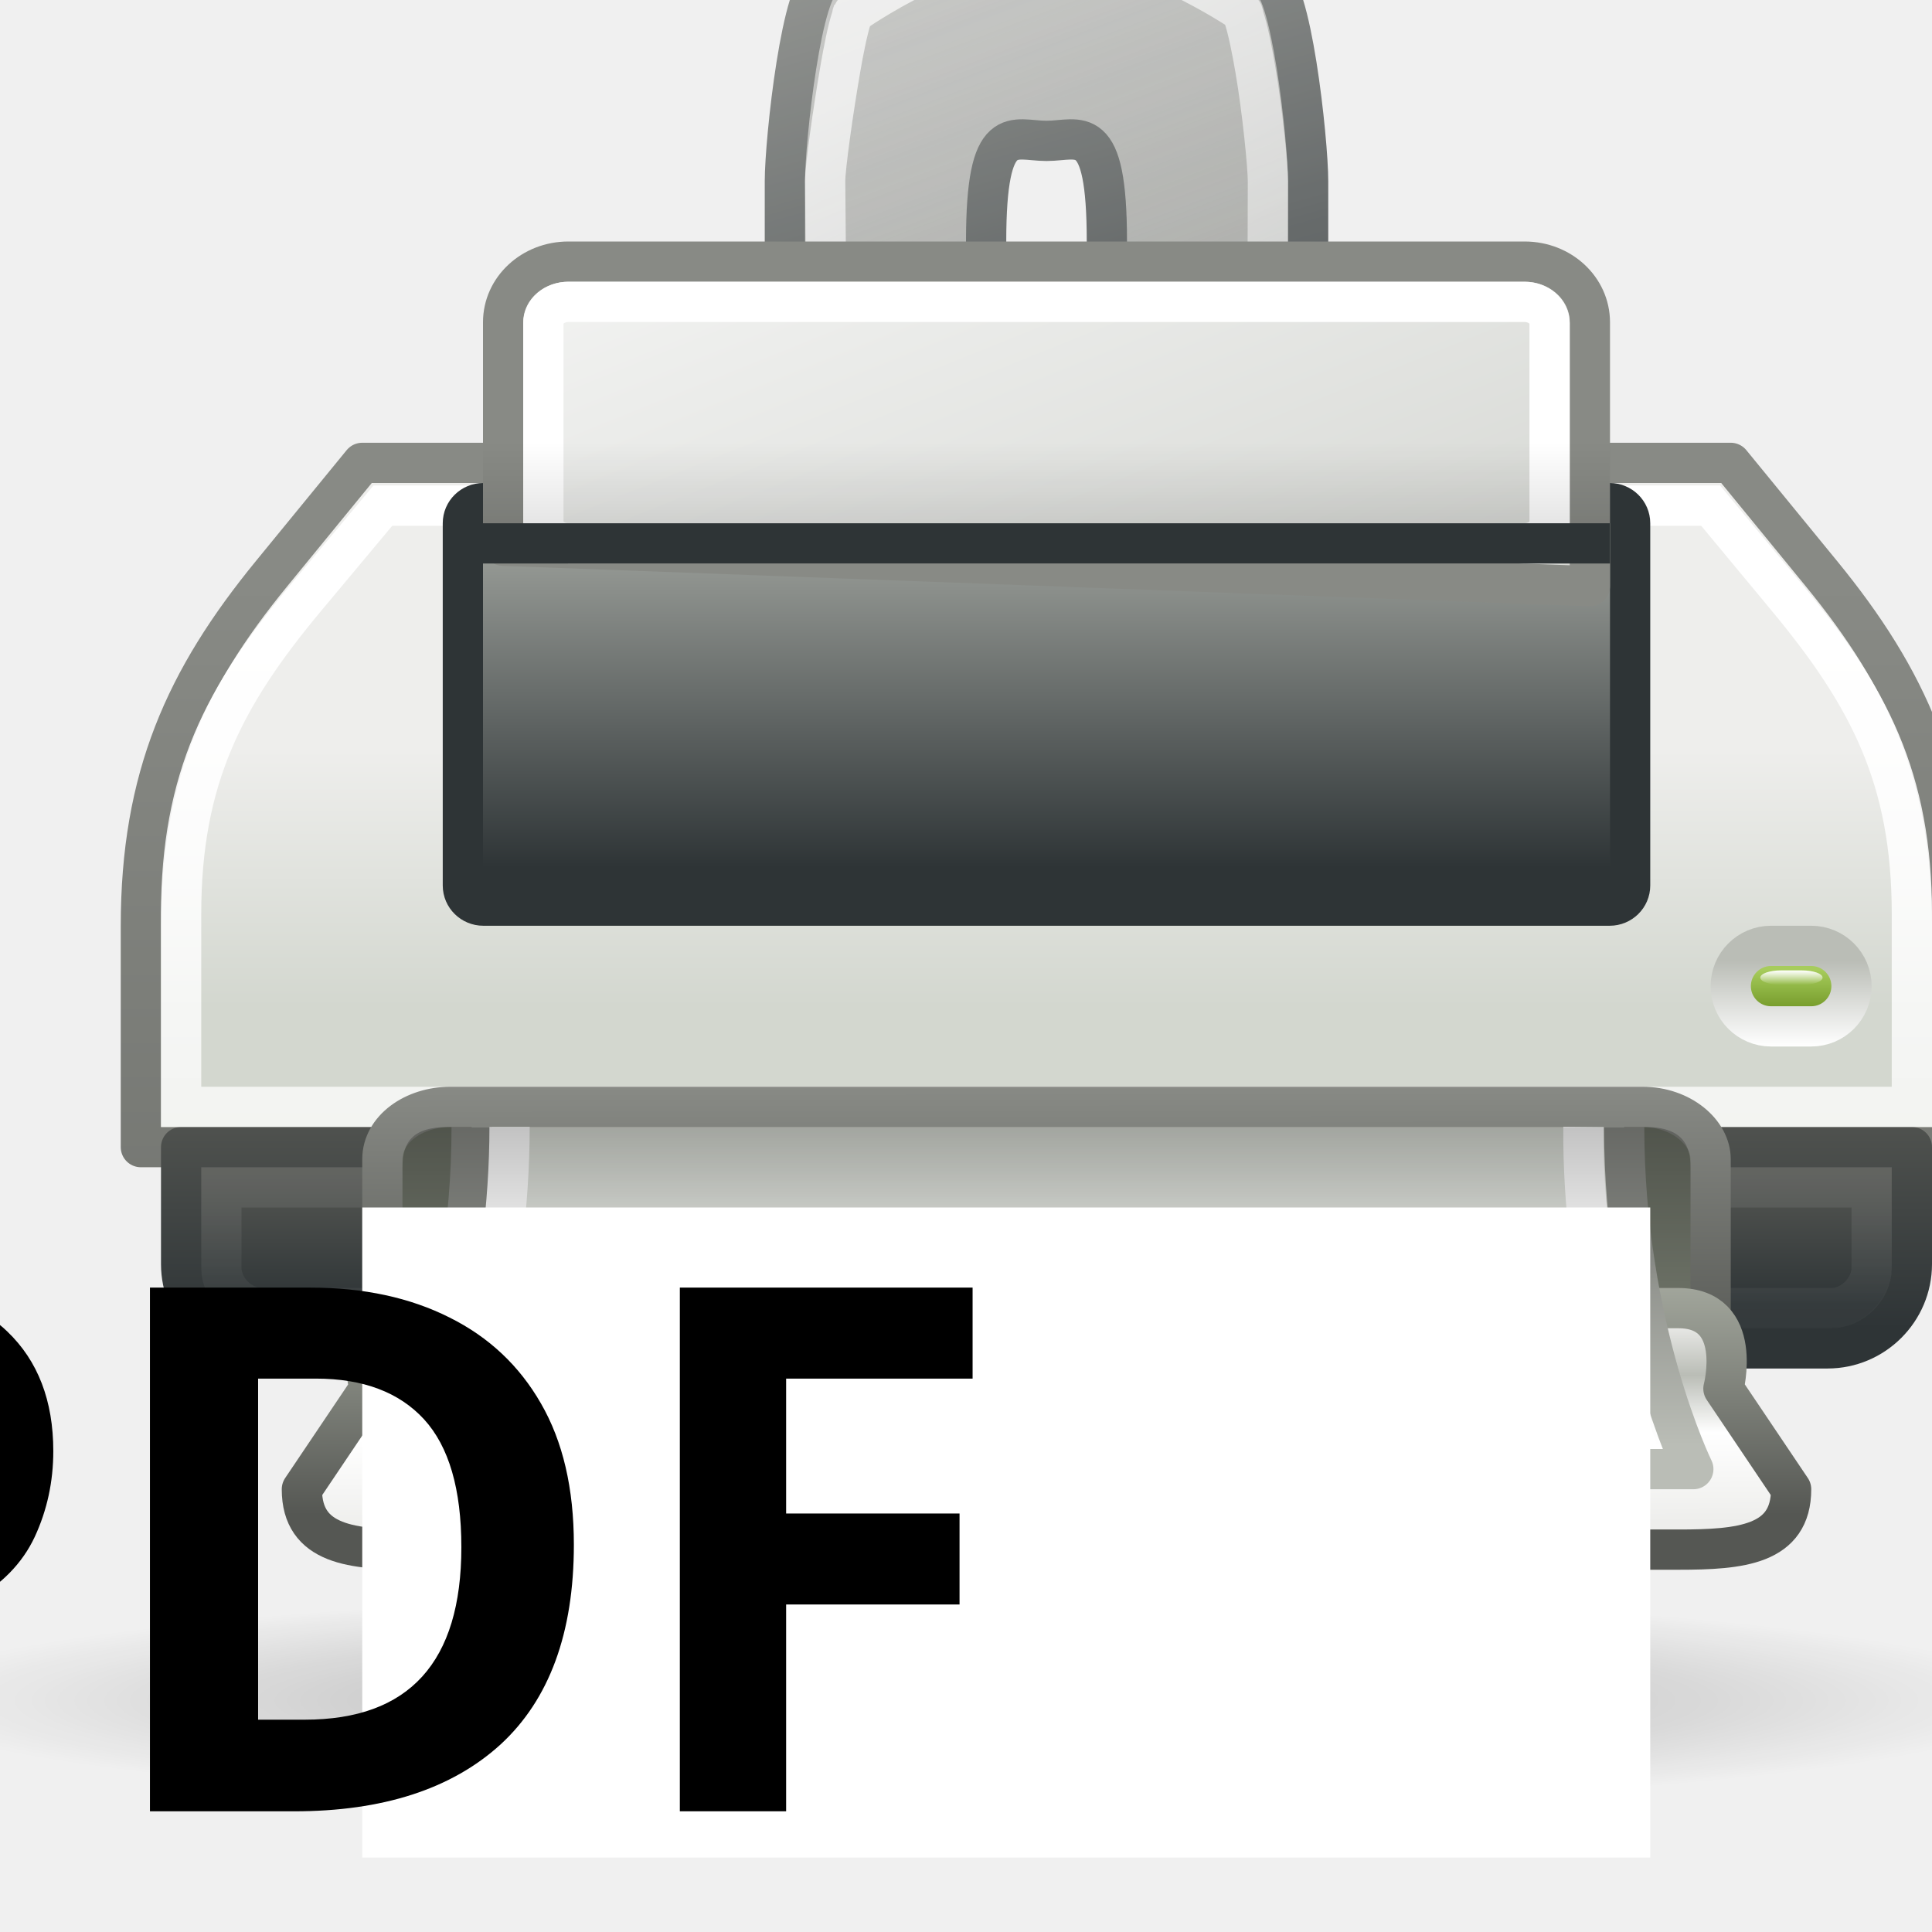
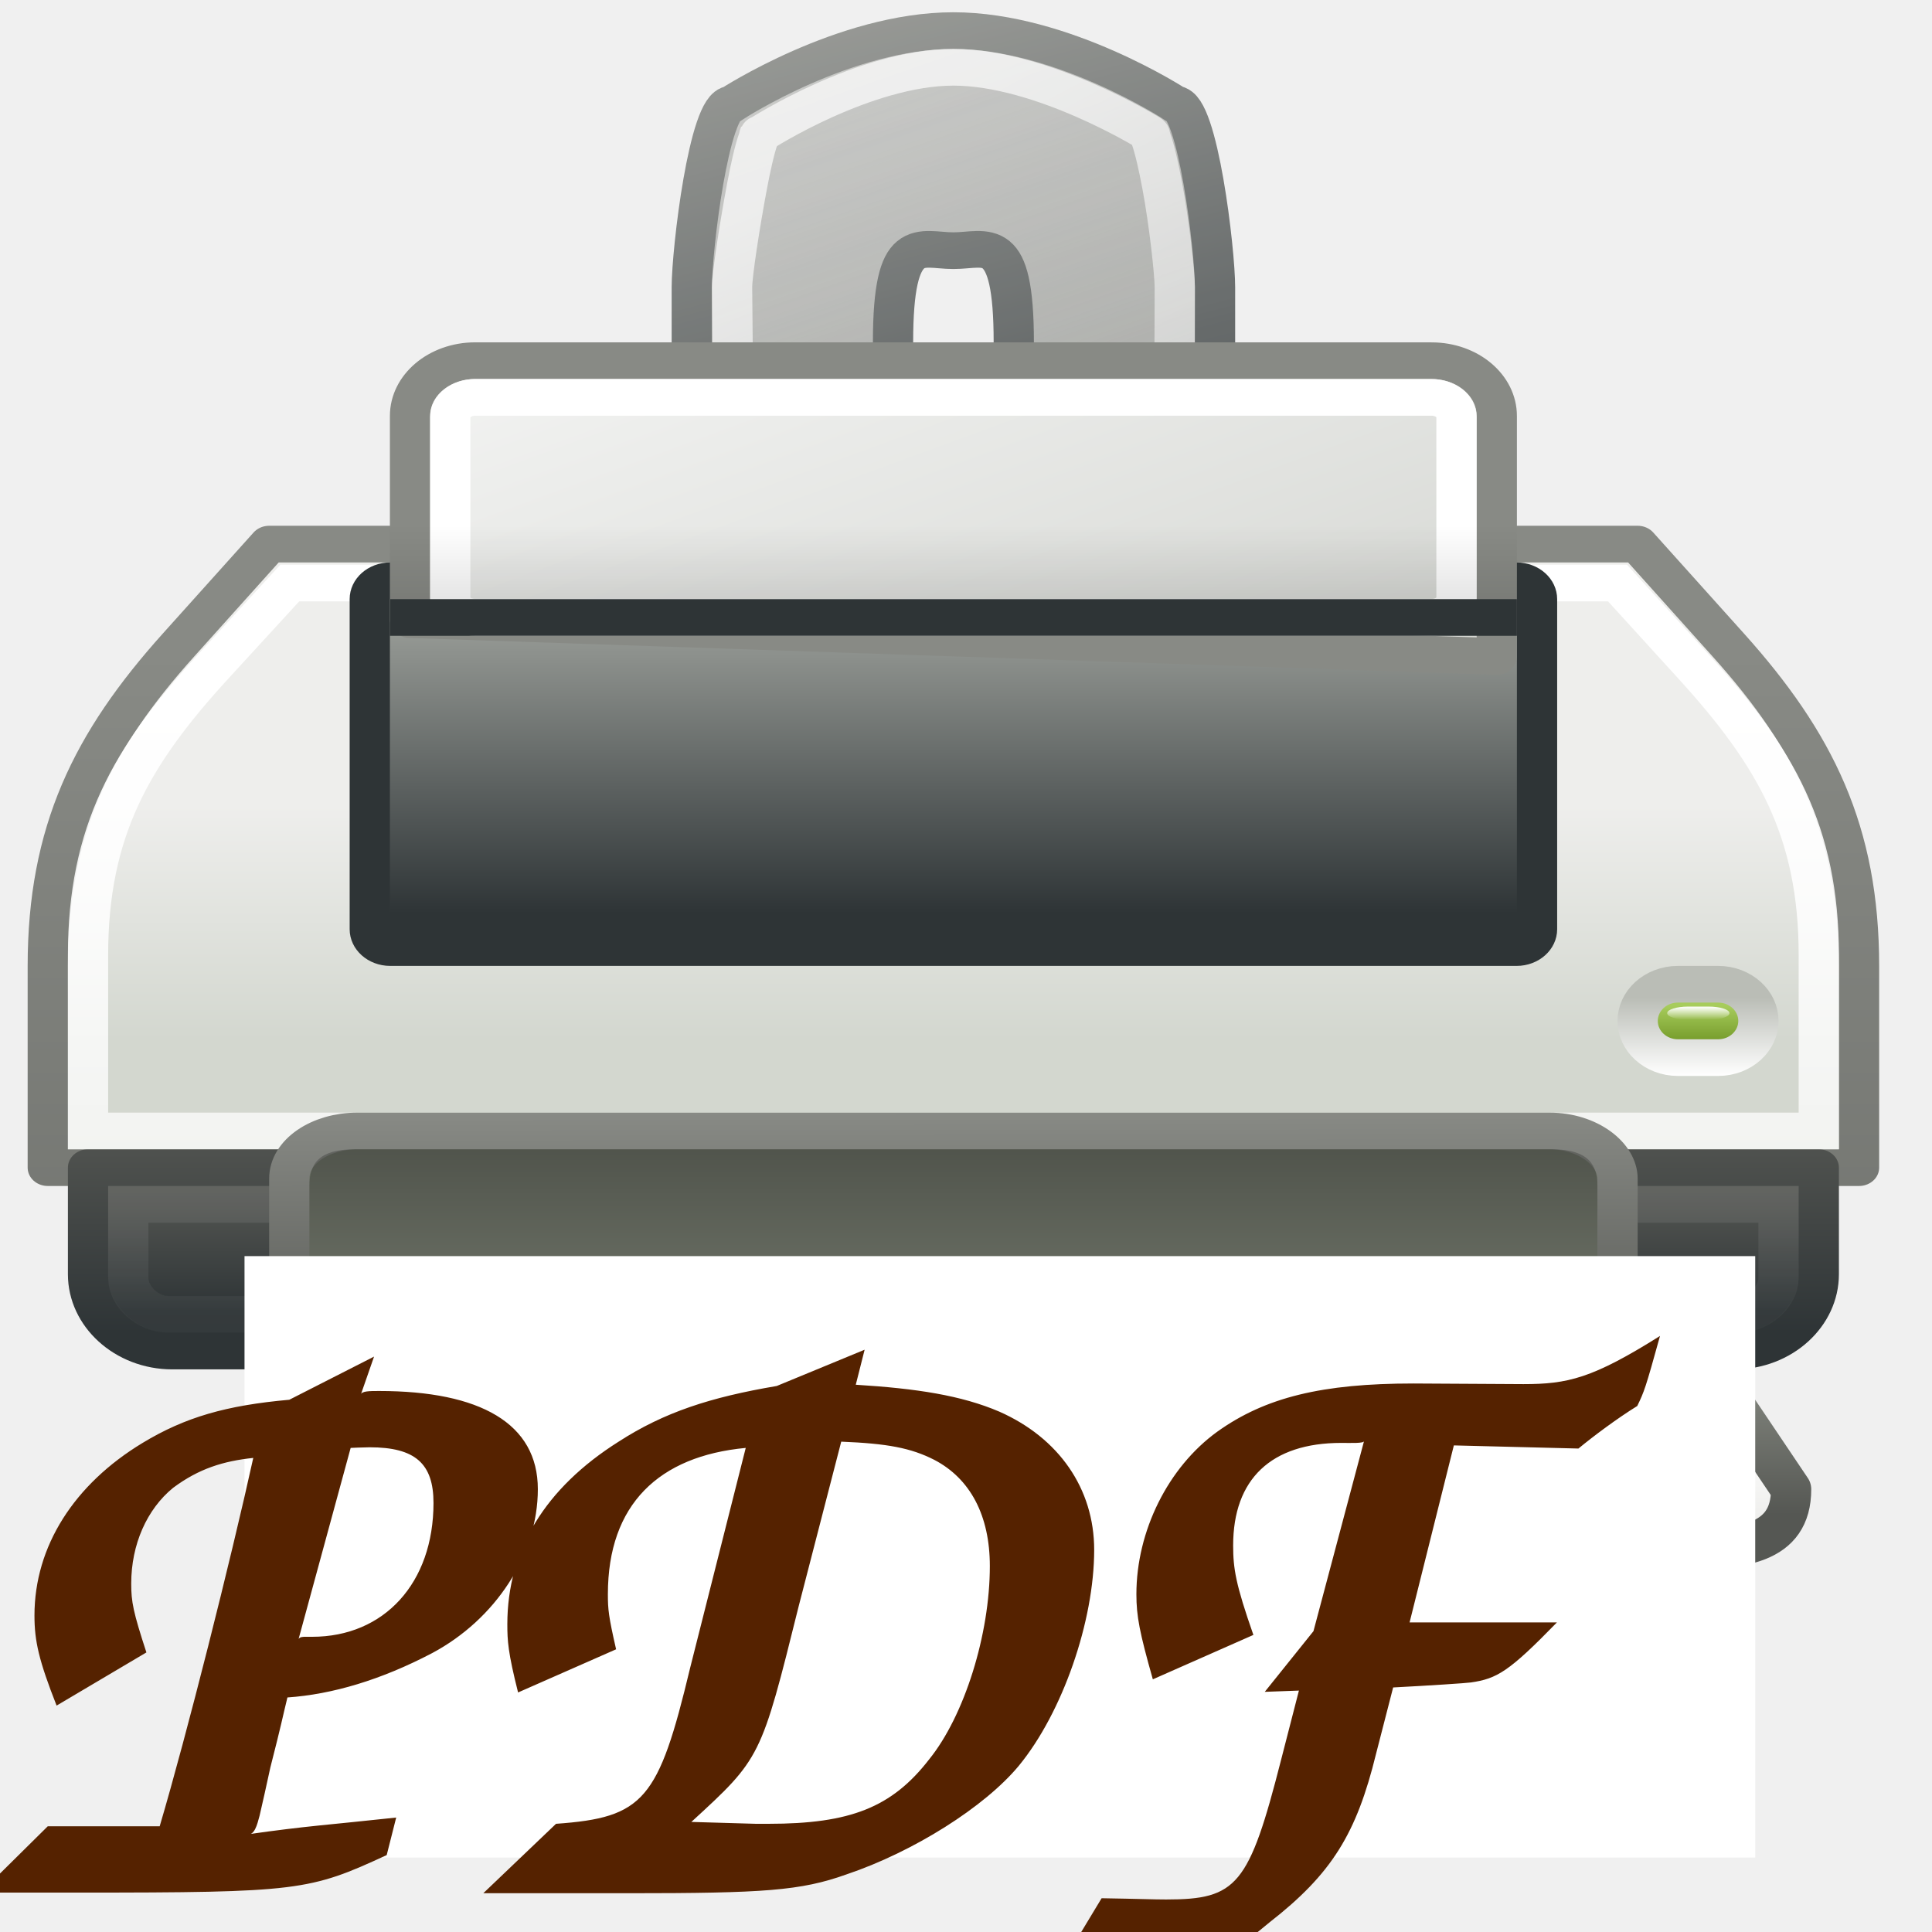
- <svg xmlns="http://www.w3.org/2000/svg" height="48" width="48" version="1.1" id="svg2">
+ <svg xmlns="http://www.w3.org/2000/svg" xmlns:xlink="http://www.w3.org/1999/xlink" height="48" width="48" version="1.1" id="svg2">
  <defs id="defs4">
    <linearGradient id="aa" y2="20" gradientUnits="userSpaceOnUse" x2="20.125" gradientTransform="matrix(1 0 0 .66667 1.9997 -2.3333)" y1="24.438" x1="20.125">
      <stop offset="0" id="stop7" />
      <stop stop-opacity="0" offset="1" id="stop9" />
    </linearGradient>
    <linearGradient id="z" y2="33.469" gradientUnits="userSpaceOnUse" x2="41.82" gradientTransform="translate(2.4997,-9)" y1="33.109" x1="41.82">
      <stop stop-color="#fff" offset="0" id="stop12" />
      <stop stop-color="#fff" stop-opacity="0" offset="1" id="stop14" />
    </linearGradient>
    <linearGradient id="at" y2="31.168" gradientUnits="userSpaceOnUse" x2="38.743" gradientTransform="matrix(.88533 0 0 1.4995 7.488 -20.734)" y1="29.744" x1="38.743">
      <stop stop-color="#babdb6" offset="0" id="stop17" />
      <stop stop-color="#fff" offset="1" id="stop19" />
    </linearGradient>
    <linearGradient id="as" y2="29.085" gradientUnits="userSpaceOnUse" x2="40.791" gradientTransform="matrix(.66667 0 0 1 17 -5)" y1="30.003" x1="40.791">
      <stop stop-color="#789e2d" offset="0" id="stop22" />
      <stop stop-color="#a7cc5c" offset="1" id="stop24" />
    </linearGradient>
    <linearGradient id="ae" y2="20.14" gradientUnits="userSpaceOnUse" x2="17.5" gradientTransform="matrix(1.0039 0 0 .98413 2.9558 -8.7031)" y1="30.755" x1="17.5">
      <stop stop-color="#2e3436" offset="0" id="stop27" />
      <stop stop-color="#babdb6" offset="1" id="stop29" />
    </linearGradient>
    <linearGradient id="ad" y2="42.336" gradientUnits="userSpaceOnUse" x2="3.624" gradientTransform="translate(2.9997,-8)" y1="38.1" x1="3.624">
      <stop stop-color="#fff" offset="0" id="stop32" />
      <stop stop-color="#fff" stop-opacity="0" offset="1" id="stop34" />
    </linearGradient>
    <linearGradient id="y" y2="69.14" gradientUnits="userSpaceOnUse" x2="5.127" gradientTransform="translate(1.9997,-10)" y1="25.373" x1="5.127">
      <stop stop-color="#fff" offset="0" id="stop37" />
      <stop stop-color="#fff" stop-opacity="0" offset="1" id="stop39" />
    </linearGradient>
    <linearGradient id="ac" y2="41.012" gradientUnits="userSpaceOnUse" x2="3.264" gradientTransform="translate(2.9997,-8)" y1="35.073" x1="3.264">
      <stop stop-color="#555753" offset="0" id="stop42" />
      <stop stop-color="#2e3436" offset="1" id="stop44" />
    </linearGradient>
    <linearGradient id="ab" y2="37.148" gradientUnits="userSpaceOnUse" x2="5.057" gradientTransform="translate(2.9997,-8)" y1="40.415" x1="5.057">
      <stop stop-color="#2e3436" offset="0" id="stop47" />
      <stop stop-color="#555753" offset="1" id="stop49" />
    </linearGradient>
    <linearGradient id="x" y2="24.368" gradientUnits="userSpaceOnUse" x2=".75" gradientTransform="translate(1.9997,-10)" y1="67.989" x1=".75">
      <stop stop-color="#555753" offset="0" id="stop52" />
      <stop stop-color="#888a85" offset="1" id="stop54" />
    </linearGradient>
    <linearGradient id="ar" y2="24.249" gradientUnits="userSpaceOnUse" x2="35.5" gradientTransform="matrix(1 0 0 .92157 1.9997 -3.7219)" y1="31.19" x1="35.5">
      <stop stop-color="#d3d7cf" offset="0" id="stop57" />
      <stop stop-color="#eeeeec" offset="1" id="stop59" />
    </linearGradient>
    <radialGradient id="aq" gradientUnits="userSpaceOnUse" cy="38.763" cx="25.323" gradientTransform="matrix(1 0 0 .1944 0 31.228)" r="25.235">
      <stop offset="0" id="stop62" />
      <stop stop-opacity="0" offset="1" id="stop64" />
    </radialGradient>
    <linearGradient id="af" y2="43" gradientUnits="userSpaceOnUse" x2="15.186" gradientTransform="matrix(1.129,0,0,1,-2.0968,-9)" y1="36" x1="15.177">
      <stop stop-color="#888a85" offset="0" id="stop67" />
      <stop stop-color="#555753" offset="1" id="stop69" />
    </linearGradient>
    <linearGradient id="ag" y2="45.969" gradientUnits="userSpaceOnUse" x2="10" gradientTransform="matrix(1.1212 0 0 1 -.90909 -8)" y1="40.969" x1="9.969">
      <stop stop-color="#eeeeec" offset="0" id="stop72" />
      <stop stop-color="#babdb6" offset=".274" id="stop74" />
      <stop stop-color="#fff" offset=".559" id="stop76" />
      <stop stop-color="#eeeeec" offset="1" id="stop78" />
    </linearGradient>
    <linearGradient id="ah" y2="40" gradientUnits="userSpaceOnUse" x2="40.375" gradientTransform="matrix(1.1212 0 0 1 -.90909 -8)" y1="45.625" x1="40.375">
      <stop stop-color="#555753" offset="0" id="stop81" />
      <stop stop-color="#a1a59b" offset="1" id="stop83" />
    </linearGradient>
    <linearGradient id="ai" y2="32.515" gradientUnits="userSpaceOnUse" x2="34.482" gradientTransform="matrix(1.1454,0,0,1,-1.4536,-5)" y1="42.002" x1="34.482">
      <stop stop-color="#eeeeec" offset="0" id="stop86" />
      <stop stop-color="#fff" offset=".107" id="stop88" />
      <stop stop-color="#d3d7cf" offset="1" id="stop90" />
    </linearGradient>
    <linearGradient id="aj" y2="35.789" gradientUnits="userSpaceOnUse" x2="41.498" gradientTransform="matrix(1.1454,0,0,1,-1.4536,-5)" y1="40.9" x1="41.498">
      <stop stop-color="#babdb6" offset="0" id="stop93" />
      <stop stop-color="#888a85" offset="1" id="stop95" />
    </linearGradient>
    <linearGradient id="ak" y2="40.048" gradientUnits="userSpaceOnUse" x2="15.312" gradientTransform="matrix(1.1333,0,0,1,-2.2,-8)" y1="31.45" x1="15.312">
      <stop offset="0" id="stop98" />
      <stop stop-opacity="0" offset="1" id="stop100" />
    </linearGradient>
    <linearGradient id="al" y2="42.403" gradientUnits="userSpaceOnUse" x2="27.907" gradientTransform="matrix(1.08 0 0 1.0039 .080008 -7.022)" y1="6.083" x1="12.171">
      <stop stop-color="#fff" offset="0" id="stop103" />
      <stop stop-color="#babdb6" offset="1" id="stop105" />
    </linearGradient>
    <linearGradient id="am" y2="13.749" gradientUnits="userSpaceOnUse" x2="36.523" gradientTransform="matrix(1.08 0 0 1.0039 .080008 -11.038)" y1="24.545" x1="36.523">
      <stop stop-color="#888a85" offset="0" id="stop108" />
      <stop stop-color="#888a85" offset="1" id="stop110" />
    </linearGradient>
    <linearGradient id="an" y2="-11.027" gradientUnits="userSpaceOnUse" x2="15.438" gradientTransform="translate(2,-5.4972)" y1="20.773" x1="27.568">
      <stop stop-color="#888a85" offset="0" id="stop113" />
      <stop stop-color="#888a85" stop-opacity="0" offset="1" id="stop115" />
    </linearGradient>
    <linearGradient id="ao" y2="2.5" gradientUnits="userSpaceOnUse" x2="17.625" gradientTransform="translate(2,-5.4972)" y1="17.471" x1="21.875">
      <stop stop-color="#2e3436" offset="0" id="stop118" />
      <stop stop-color="#888a85" offset="1" id="stop120" />
    </linearGradient>
    <linearGradient id="ap" y2="28.82" gradientUnits="userSpaceOnUse" x2="34.825" gradientTransform="translate(2,-5.4972)" y1="6.192" x1="21.567">
      <stop stop-color="#fff" offset="0" id="stop123" />
      <stop stop-color="#fff" stop-opacity="0" offset="1" id="stop125" />
    </linearGradient>
+     <linearGradient xlink:href="#an" id="linearGradient5411" gradientUnits="userSpaceOnUse" gradientTransform="translate(2,-5.4972)" x1="27.568" y1="20.773" x2="15.438" y2="-11.027" />
+     <linearGradient xlink:href="#ao" id="linearGradient5413" gradientUnits="userSpaceOnUse" gradientTransform="translate(2,-5.4972)" x1="21.875" y1="17.471" x2="17.625" y2="2.5" />
+     <linearGradient xlink:href="#ap" id="linearGradient5415" gradientUnits="userSpaceOnUse" gradientTransform="translate(2,-5.4972)" x1="21.567" y1="6.192" x2="34.825" y2="28.82" />
+     <linearGradient xlink:href="#ar" id="linearGradient5417" gradientUnits="userSpaceOnUse" gradientTransform="matrix(1,0,0,0.92157,1.9997,-3.7219)" x1="35.5" y1="31.19" x2="35.5" y2="24.249" />
+     <linearGradient xlink:href="#x" id="linearGradient5419" gradientUnits="userSpaceOnUse" gradientTransform="translate(1.9997,-10)" x1=".75" y1="67.989" x2=".75" y2="24.368" />
+     <linearGradient xlink:href="#ab" id="linearGradient5421" gradientUnits="userSpaceOnUse" gradientTransform="translate(2.9997,-8)" x1="5.057" y1="40.415" x2="5.057" y2="37.148" />
+     <linearGradient xlink:href="#ac" id="linearGradient5423" gradientUnits="userSpaceOnUse" gradientTransform="translate(2.9997,-8)" x1="3.264" y1="35.073" x2="3.264" y2="41.012" />
+     <linearGradient xlink:href="#y" id="linearGradient5425" gradientUnits="userSpaceOnUse" gradientTransform="translate(1.9997,-10)" x1="5.127" y1="25.373" x2="5.127" y2="69.14" />
+     <linearGradient xlink:href="#ad" id="linearGradient5427" gradientUnits="userSpaceOnUse" gradientTransform="translate(2.9997,-8)" x1="3.624" y1="38.1" x2="3.624" y2="42.336" />
+     <linearGradient xlink:href="#ae" id="linearGradient5429" gradientUnits="userSpaceOnUse" gradientTransform="matrix(1.0039,0,0,0.98413,2.9558,-8.7031)" x1="17.5" y1="30.755" x2="17.5" y2="20.14" />
+     <linearGradient xlink:href="#al" id="linearGradient5431" gradientUnits="userSpaceOnUse" gradientTransform="matrix(1.08,0,0,1.0039,0.080008,-7.022)" x1="12.171" y1="6.083" x2="27.907" y2="42.403" />
+     <linearGradient xlink:href="#am" id="linearGradient5433" gradientUnits="userSpaceOnUse" gradientTransform="matrix(1.08,0,0,1.0039,0.080008,-11.038)" x1="36.523" y1="24.545" x2="36.523" y2="13.749" />
+     <linearGradient xlink:href="#as" id="linearGradient5435" gradientUnits="userSpaceOnUse" gradientTransform="matrix(0.66667,0,0,1,17,-5)" x1="40.791" y1="30.003" x2="40.791" y2="29.085" />
+     <linearGradient xlink:href="#at" id="linearGradient5437" gradientUnits="userSpaceOnUse" gradientTransform="matrix(0.88533,0,0,1.4995,7.488,-20.734)" x1="38.743" y1="29.744" x2="38.743" y2="31.168" />
+     <linearGradient xlink:href="#z" id="linearGradient5439" gradientUnits="userSpaceOnUse" gradientTransform="translate(2.4997,-9)" x1="41.82" y1="33.109" x2="41.82" y2="33.469" />
+     <linearGradient xlink:href="#aa" id="linearGradient5441" gradientUnits="userSpaceOnUse" gradientTransform="matrix(1,0,0,0.66667,1.9997,-2.3333)" x1="20.125" y1="24.438" x2="20.125" y2="20" />
+     <linearGradient xlink:href="#af" id="linearGradient5443" gradientUnits="userSpaceOnUse" gradientTransform="matrix(1.129,0,0,1,-2.0968,-9)" x1="15.177" y1="36" x2="15.186" y2="43" />
+     <linearGradient xlink:href="#ak" id="linearGradient5445" gradientUnits="userSpaceOnUse" gradientTransform="matrix(1.1333,0,0,1,-2.2,-8)" x1="15.312" y1="31.45" x2="15.312" y2="40.048" />
  </defs>
-   <path opacity=".8" d="m26-2.5c-2.706 0-5.5 2-5.5 2-0.569 0-1 3.984-1 5v12h13v-12c0-1.016-0.431-5-1-5 0 0-2.794-2-5.5-2zm0 6c0.828 0 1.5-0.536 1.5 2.5s-0.639 7.503-1.468 7.503-1.532-4.467-1.532-7.503 0.672-2.5 1.5-2.5z" fill-rule="evenodd" stroke="url(#ao)" stroke-linecap="square" fill="url(#an)" id="path127" />
-   <path opacity=".7" stroke-linejoin="round" d="m26-1.5c-2.216 0-4.781 1.815-4.781 1.815-0.001 0.003-0.03-0.003-0.031 0-0.018 0.041-0.009 0.056-0.031 0.125-0.095 0.288-0.192 0.766-0.281 1.281-0.177 1.03-0.375 2.421-0.375 2.779l0.094 11.159h10.875l0.031-11.159c0-0.357-0.135-1.749-0.313-2.779-0.088-0.515-0.186-0.993-0.281-1.281-0.023-0.069-0.014-0.084-0.031-0.125-0.006-0.013-0.027-0.022-0.031-0.031 0 0-2.628-1.784-4.844-1.784z" stroke="url(#ap)" stroke-linecap="square" fill="none" id="path129" />
-   <path opacity=".3" d="m50.558 38.763a25.235 4.906 0 1 1 -50.47 0 25.235 4.906 0 1 1 50.47 0z" transform="matrix(1.0693 0 0 .56059 -3.0645 20.52)" fill="url(#aq)" id="path131" />
-   <path stroke-linejoin="round" d="m9 11.5-2.25 2.749c-2.151 2.627-3.25 5.069-3.25 8.755v5.496h45v-5.496c0-3.686-1.099-6.128-3.25-8.755l-2.25-2.749h-34z" stroke="url(#x)" stroke-linecap="square" fill="url(#ar)" id="path133" />
-   <path stroke-linejoin="round" style="enable-background:new" d="m4.5 28.5v2.906c0 1.152 0.942 2.094 2.094 2.094h38.812c1.152 0 2.094-0.942 2.094-2.094v-2.906h-43z" stroke="url(#ac)" stroke-linecap="round" fill="url(#ab)" id="path135" />
-   <path d="m9.512 12.562-1.912 2.289c-2.035 2.437-3.1 4.486-3.1 7.857v4.792h43v-4.792c0-3.37-1.072-5.413-3.1-7.856l-1.9-2.29h-32.988z" stroke="url(#y)" stroke-linecap="square" fill="none" id="path137" />
-   <path opacity="0.08" style="enable-background:new" d="m46.5 29.5v2c0 0.519-0.481 1-1 1h-39c-0.519 0-1-0.481-1-1v-2h41z" stroke="url(#ad)" stroke-linecap="round" fill="none" id="path139" />
-   <rect stroke-linejoin="round" style="enable-background:new" rx=".508" ry=".5" height="10" width="29" stroke="#2e3436" stroke-linecap="round" y="12.5" x="11.5" stroke-width="1" fill="url(#ae)" id="rect141" />
-   <path stroke-linejoin="round" d="m14.12 6.5h23.76c0.897 0 1.62 0.672 1.62 1.506v6.557l-27-1.004v-5.553c0-0.834 0.723-1.506 1.62-1.506z" stroke="url(#am)" stroke-linecap="square" fill="url(#al)" id="path143" />
-   <rect stroke-linejoin="round" rx=".624" ry=".531" height="5.998" width="24.999" stroke="#fff" stroke-linecap="square" y="7.5" x="13.5" fill="none" id="rect145" />
-   <rect rx="1" ry="1" height="2" width="3" stroke="url(#at)" stroke-linecap="square" y="23.5" x="43" fill="url(#as)" id="rect147" />
-   <rect rx=".516" ry=".18" height=".359" width="1.547" y="24.109" x="43.734" fill="url(#z)" id="rect149" />
-   <rect opacity=".15" fill-rule="evenodd" rx="0" ry="0" height="2" width="28" y="11" x="12" fill="url(#aa)" id="rect151" />
-   <path style="enable-background:new" d="m12.5 13.5h27" fill-opacity=".75" fill-rule="evenodd" stroke="#2e3436" stroke-linecap="square" stroke-width="1" fill="#888a85" id="path153" />
-   <path d="m11.194 27.5h29.612c0.964 0 1.694 0.636 1.694 1.3v4.7l-33 0v-4.7c0-0.74 0.774-1.3 1.694-1.3z" stroke="url(#af)" stroke-linecap="square" fill="#6a6f64" id="path155" />
  <path stroke-linejoin="round" d="m10.303 32.5h31.394c1.647 0 1.121 2 1.121 2l1.682 2.5c0 1.385-1.25 1.5-2.803 1.5h-31.394c-1.552 0-2.803-0.115-2.803-1.5l1.682-2.5s-0.561-2 1.121-2z" stroke="url(#ah)" stroke-linecap="round" fill="url(#ag)" id="path157" />
  <path stroke-linejoin="round" d="m40.352 28c0 5 1.718 8.5 1.718 8.5h-32.07s1.718-3.5 1.718-8.5" stroke="url(#aj)" fill="url(#ai)" id="path159" />
  <path fill="none" d="m39.34 28c-0.036 4 1.16 7.5 1.16 7.5h-29s1.16-3.5 1.16-7.5" stroke="#fff" id="path161" />
-   <path opacity=".506" fill="url(#ak)" d="m11.133 28h29.733c0.935 0 1.134 0.447 1.134 1v4h-32v-4c0-0.617 0.242-1 1.133-1z" id="path163" />
-   <rect fill-rule="evenodd" height="16.15" width="32" y="30" x="9" fill="#fff" id="rect165" />
-   <text style="font-size:41.51px;line-height:125%;letter-spacing:0px;word-spacing:0px;fill:#000000;font-family:Sans" xml:space="preserve" transform="scale(0.98833,1.0118)" line-height="125%" font-size="41.51px" y="44.475" x="24.283" id="text167">
-     <tspan style="font-size:18px;font-weight:bold;text-align:center;text-anchor:middle;font-family:Saab" font-size="18px" y="44.475" x="24.283" font-weight="bold" id="tspan169">PDF</tspan>
+   <g id="g5394" transform="matrix(1,0,0,0.9112698,-2.312889,3.038544)">
+     <path id="path127" d="m 26,-2.5 c -2.706,0 -5.5,2 -5.5,2 -0.569,0 -1,3.984 -1,5 v 12 h 13 v -12 c 0,-1.016 -0.431,-5 -1,-5 0,0 -2.794,-2 -5.5,-2 z m 0,6 c 0.828,0 1.5,-0.536 1.5,2.5 0,3.036 -0.639,7.503 -1.468,7.503 -0.828,0 -1.532,-4.467 -1.532,-7.503 0,-3.036 0.672,-2.5 1.5,-2.5 z" style="opacity:0.8;fill:url(#linearGradient5411);fill-rule:evenodd;stroke:url(#linearGradient5413);stroke-linecap:square" />
+     <path id="path129" d="m 26,-1.5 c -2.216,0 -4.781,1.815 -4.781,1.815 -0.001,0.003 -0.03,-0.003 -0.031,0 -0.018,0.041 -0.009,0.056 -0.031,0.125 -0.095,0.288 -0.192,0.766 -0.281,1.281 -0.177,1.03 -0.375,2.421 -0.375,2.779 l 0.094,11.159 h 10.875 L 31.5,4.5 c 0,-0.357 -0.135,-1.749 -0.313,-2.779 -0.088,-0.515 -0.186,-0.993 -0.281,-1.281 -0.023,-0.069 -0.014,-0.084 -0.031,-0.125 -0.006,-0.013 -0.027,-0.022 -0.031,-0.031 0,0 -2.628,-1.784 -4.844,-1.784 z" style="opacity:0.7;fill:none;stroke:url(#linearGradient5415);stroke-linecap:square;stroke-linejoin:round" />
+     <path id="path133" d="m 9,11.5 -2.25,2.749 c -2.151,2.627 -3.25,5.069 -3.25,8.755 v 5.496 h 45 v -5.496 c 0,-3.686 -1.099,-6.128 -3.25,-8.755 l -2.25,-2.749 h -34 z" style="fill:url(#linearGradient5417);stroke:url(#linearGradient5419);stroke-linecap:square;stroke-linejoin:round" />
+     <path id="path135" d="m 4.5,28.5 v 2.906 c 0,1.152 0.942,2.094 2.094,2.094 h 38.812 c 1.152,0 2.094,-0.942 2.094,-2.094 v -2.906 h -43 z" style="fill:url(#linearGradient5421);stroke:url(#linearGradient5423);stroke-linecap:round;stroke-linejoin:round;enable-background:new" />
+     <path id="path137" d="M 9.512,12.562 7.599,14.851 C 5.564,17.288 4.5,19.337 4.5,22.708 V 27.5 h 43 v -4.792 c 0,-3.37 -1.072,-5.413 -3.1,-7.856 l -1.9,-2.29 H 9.512 z" style="fill:none;stroke:url(#linearGradient5425);stroke-linecap:square" />
+     <path id="path139" d="m 46.5,29.5 v 2 c 0,0.519 -0.481,1 -1,1 h -39 c -0.519,0 -1,-0.481 -1,-1 v -2 h 41 z" style="opacity:0.08;fill:none;stroke:url(#linearGradient5427);stroke-linecap:round;enable-background:new" />
+     <rect id="rect141" x="11.5" y="12.5" width="29" height="10" ry="0.5" rx="0.508" style="fill:url(#linearGradient5429);stroke:#2e3436;stroke-width:1;stroke-linecap:round;stroke-linejoin:round;enable-background:new" />
+     <path id="path143" d="m 14.12,6.5 h 23.76 c 0.897,0 1.62,0.672 1.62,1.506 v 6.557 l -27,-1.004 V 8.005 c 0,-0.834 0.723,-1.506 1.62,-1.506 z" style="fill:url(#linearGradient5431);stroke:url(#linearGradient5433);stroke-linecap:square;stroke-linejoin:round" />
+     <rect id="rect145" x="13.5" y="7.499" width="24.999" height="5.998" ry="0.531" rx="0.624" style="fill:none;stroke:#ffffff;stroke-linecap:square;stroke-linejoin:round" />
+     <rect id="rect147" x="43" y="23.5" width="3" height="2" ry="1" rx="1" style="fill:url(#linearGradient5435);stroke:url(#linearGradient5437);stroke-linecap:square" />
+     <rect id="rect149" x="43.734" y="24.109" width="1.547" height="0.359" ry="0.18" rx="0.516" style="fill:url(#linearGradient5439)" />
+     <rect id="rect151" x="12" y="11" width="28" height="2" ry="0" rx="0" style="opacity:0.15;fill:url(#linearGradient5441);fill-rule:evenodd" />
+     <path id="path153" d="m 12.5,13.5 h 27" style="fill:#888a85;fill-opacity:0.75;fill-rule:evenodd;stroke:#2e3436;stroke-width:1;stroke-linecap:square;enable-background:new" />
+     <path id="path155" d="m 11.194,27.5 h 29.612 c 0.964,0 1.694,0.636 1.694,1.3 v 4.7 l -33,9e-6 v -4.7 c 0,-0.74 0.774,-1.3 1.694,-1.3 z" style="fill:#6a6f64;stroke:url(#linearGradient5443);stroke-linecap:square" />
+     <path id="path163" d="M 11.133,28 H 40.866 C 41.801,28 42,28.447 42,29 v 4 H 10 v -4 c 0,-0.617 0.242,-1 1.133,-1 z" style="opacity:0.506;fill:url(#linearGradient5445)" />
+   </g>
+   <rect height="14.942" width="37.533" y="31.208" x="6.075" id="rect165" style="fill:#ffffff;fill-rule:evenodd" />
+   <text style="font-size:20.348px;font-style:normal;font-variant:normal;font-weight:bold;font-stretch:normal;line-height:125%;letter-spacing:0px;word-spacing:0px;fill:#552200;font-family:Comic Sans MS;-inkscape-font-specification:Comic Sans MS Bold" xml:space="preserve" transform="scale(1.00553,0.9945)" line-height="125%" font-size="41.51px" y="47.295" x="24.807" id="text167">
+     <tspan style="font-size:20.348px;font-style:normal;font-variant:normal;font-weight:bold;font-stretch:normal;text-align:center;text-anchor:middle;fill:#552200;font-family:Comic Sans MS;-inkscape-font-specification:Comic Sans MS Bold" font-size="18px" y="47.295" x="24.807" font-weight="bold" id="tspan169">PDF</tspan>
  </text>
</svg>
